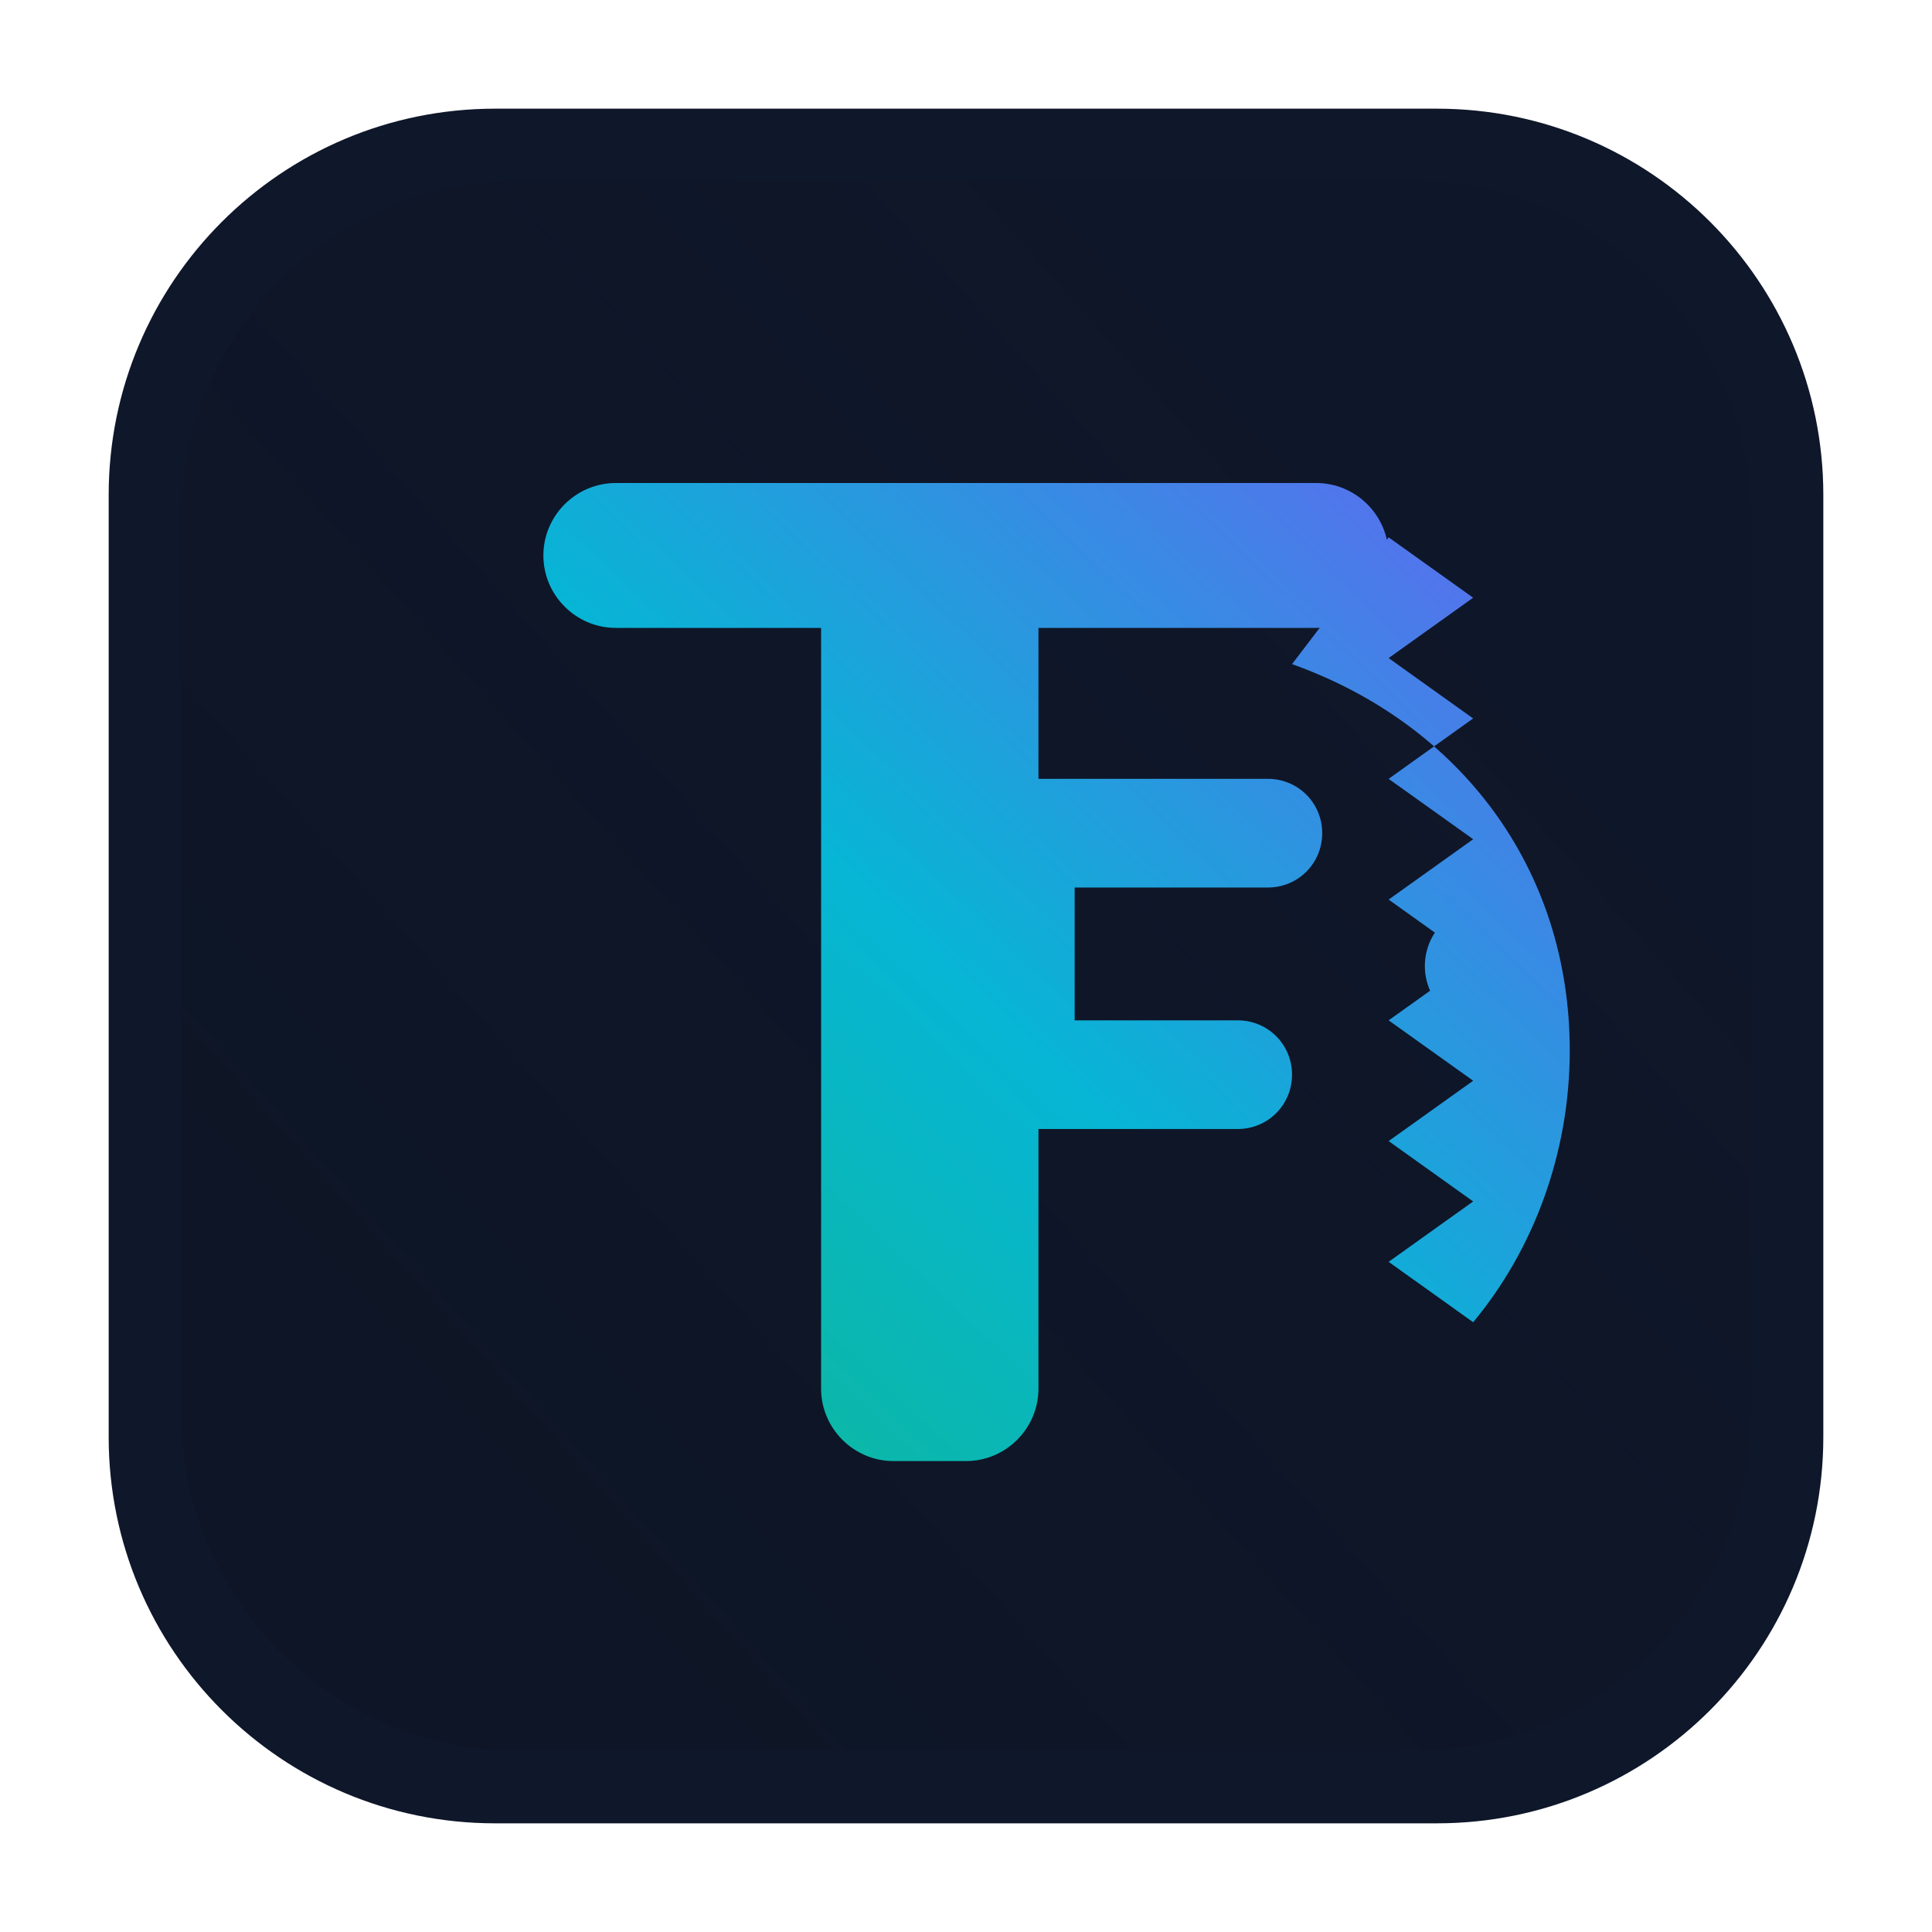
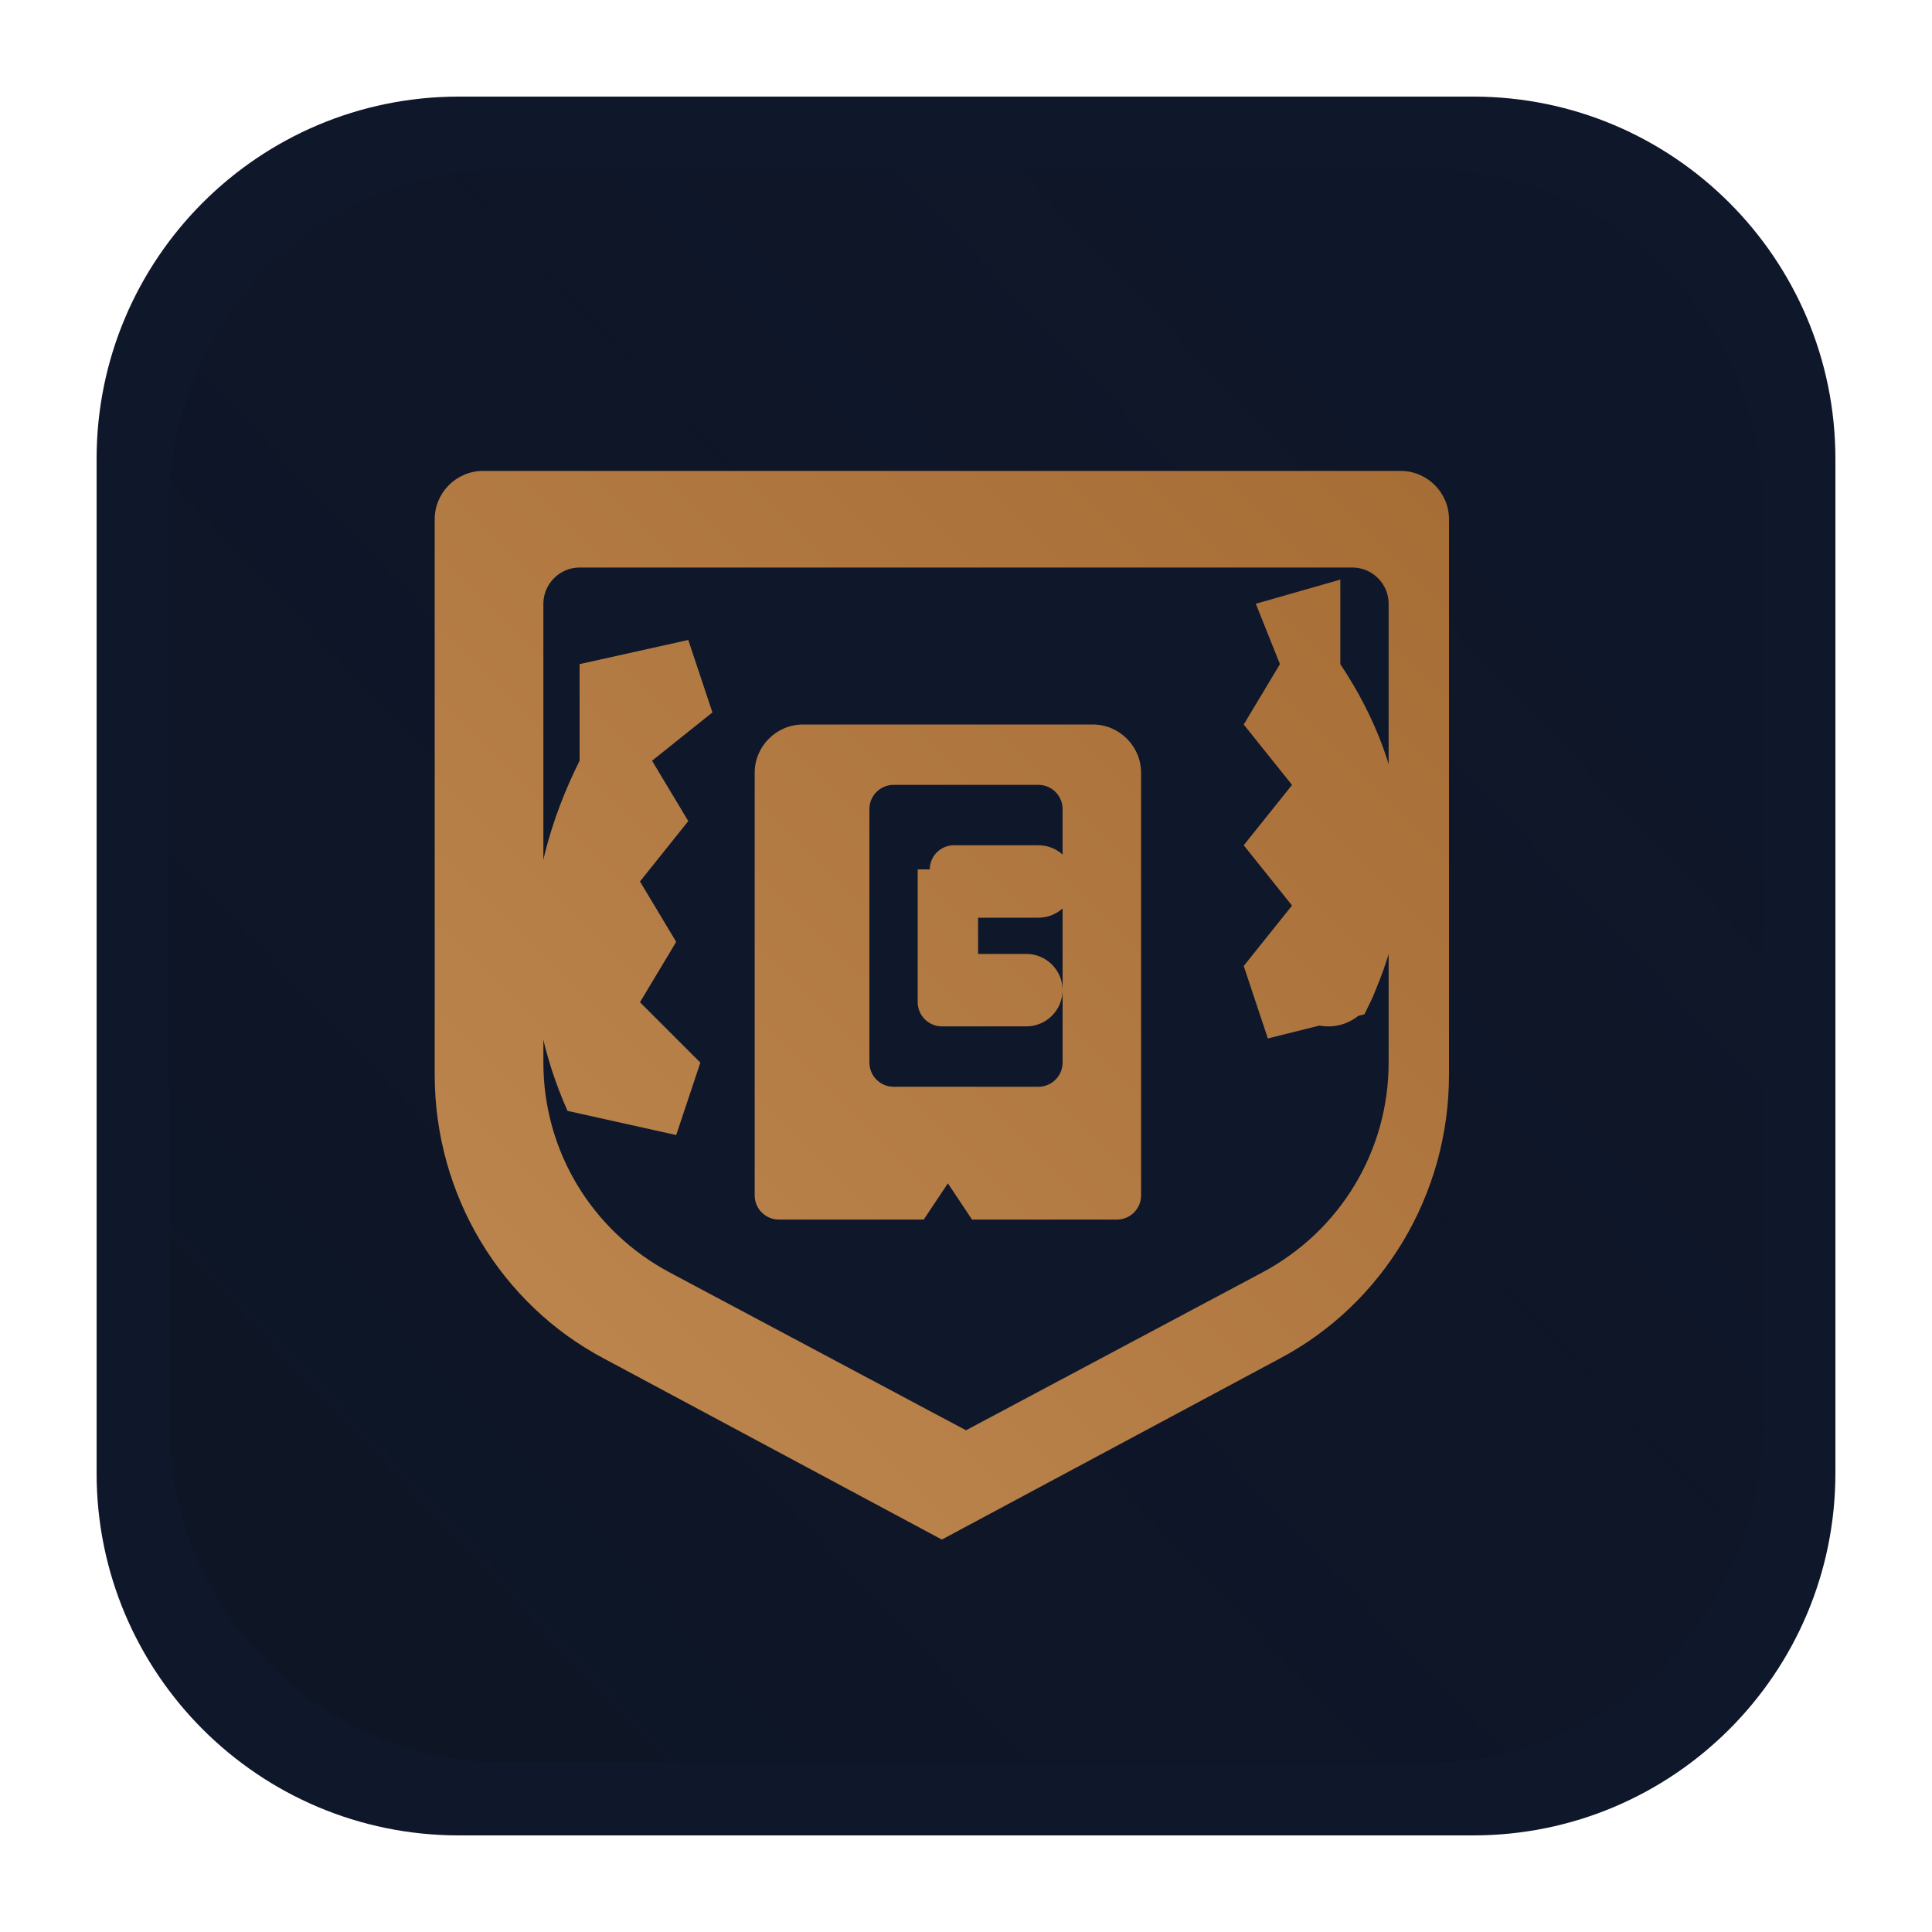
<svg xmlns="http://www.w3.org/2000/svg" width="320" height="320" viewBox="0 0 320 320" fill="none">
  <defs>
-     <linearGradient id="tf" x1="70" y1="260" x2="250" y2="70" gradientUnits="userSpaceOnUse">
-       <stop stop-color="#10B981" />
-       <stop offset="0.5" stop-color="#06B6D4" />
-       <stop offset="1" stop-color="#6366F1" />
+     <linearGradient id="metal" x1="60" y1="260" x2="260" y2="60" gradientUnits="userSpaceOnUse">
+       <stop stop-color="#C08A52" />
+       <stop offset="1" stop-color="#A36A32" />
    </linearGradient>
-     <linearGradient id="shadow" x1="60" y1="250" x2="240" y2="90" gradientUnits="userSpaceOnUse">
-       <stop stop-color="#0B1220" stop-opacity="0.35" />
+     <linearGradient id="shadow" x1="70" y1="250" x2="250" y2="80" gradientUnits="userSpaceOnUse">
+       <stop stop-color="#0B1220" stop-opacity="0.32" />
      <stop offset="1" stop-color="#0B1220" stop-opacity="0.12" />
    </linearGradient>
  </defs>
-   <rect x="18" y="18" width="284" height="284" rx="64" fill="#0F172A" />
-   <rect x="30" y="30" width="260" height="260" rx="56" fill="url(#shadow)" />
-   <path d="M90 92c0-6.6 5.4-12 12-12h116c6.6 0 12 5.4 12 12s-5.4 12-12 12h-46v126c0 6.6-5.4 12-12 12h-12c-6.6 0-12-5.4-12-12V104H102c-6.6 0-12-5.4-12-12Z" fill="url(#tf)" />
-   <path d="M160 138c0-5 4-9 9-9h41c5 0 9 4 9 9s-4 9-9 9h-32v22h27c5 0 9 4 9 9s-4 9-9 9h-36c-5 0-9-4-9-9v-40Z" fill="url(#tf)" />
-   <path d="M214 110c28 10 46 34 46 64 0 17-6 33-16 45l-14-10 14-10-14-10 14-10-14-10 14-10-14-10 14-10-14-10 14-10-14-10 14-10-14-10Z" fill="url(#tf)" />
-   <circle cx="246" cy="160" r="10" fill="url(#tf)" />
+   <rect x="16" y="16" width="288" height="288" rx="60" fill="#0F172A" />
+   <rect x="28" y="28" width="264" height="264" rx="56" fill="url(#shadow)" />
+   <path d="M80 78c-4.4 0-8 3.6-8 8v92c0 20 11 38 28 47l56 30 56-30c17-9 28-27 28-47V86c0-4.4-3.6-8-8-8H80Z" fill="url(#metal)" />
+   <path d="M96 94c-3.3 0-6 2.7-6 6v76c0 14.6 8 27.9 21 34.8l49 26.1 49-26.1c13-6.9 21-20.2 21-34.8v-76c0-3.3-2.7-6-6-6H96Z" fill="#0F172A" />
+   <path d="M96 110l18-4 4 12-10 8 6 10-8 10 6 10-6 10 10 10-4 12-18-4c-8-18-8-38 2-58Z" fill="url(#metal)" />
+   <path d="M222 110c12 18 14 38 4 58l-16 4-4-12 8-10-8-10 8-10-8-10 6-10-4-10 14-4Z" fill="url(#metal)" />
+   <path d="M133 120c-4.4 0-8 3.6-8 8v70c0 2.2 1.8 4 4 4h24l4-6 4 6h24c2.2 0 4-1.8 4-4v-70c0-4.4-3.6-8-8-8h-52Z" fill="url(#metal)" />
+   <path d="M144 134c0-2.2 1.8-4 4-4h24c2.2 0 4 1.8 4 4v42c0 2.2-1.8 4-4 4h-24c-2.2 0-4-1.8-4-4v-42Z" fill="#0F172A" />
+   <path d="M154 144c0-2.2 1.8-4 4-4h14c3.3 0 6 2.7 6 6 0 3.3-2.7 6-6 6h-10v6h8c3.3 0 6 2.7 6 6s-2.7 6-6 6h-14c-2.2 0-4-1.8-4-4v-22Z" fill="url(#metal)" />
+   <circle cx="220" cy="162" r="8" fill="url(#metal)" />
</svg>
